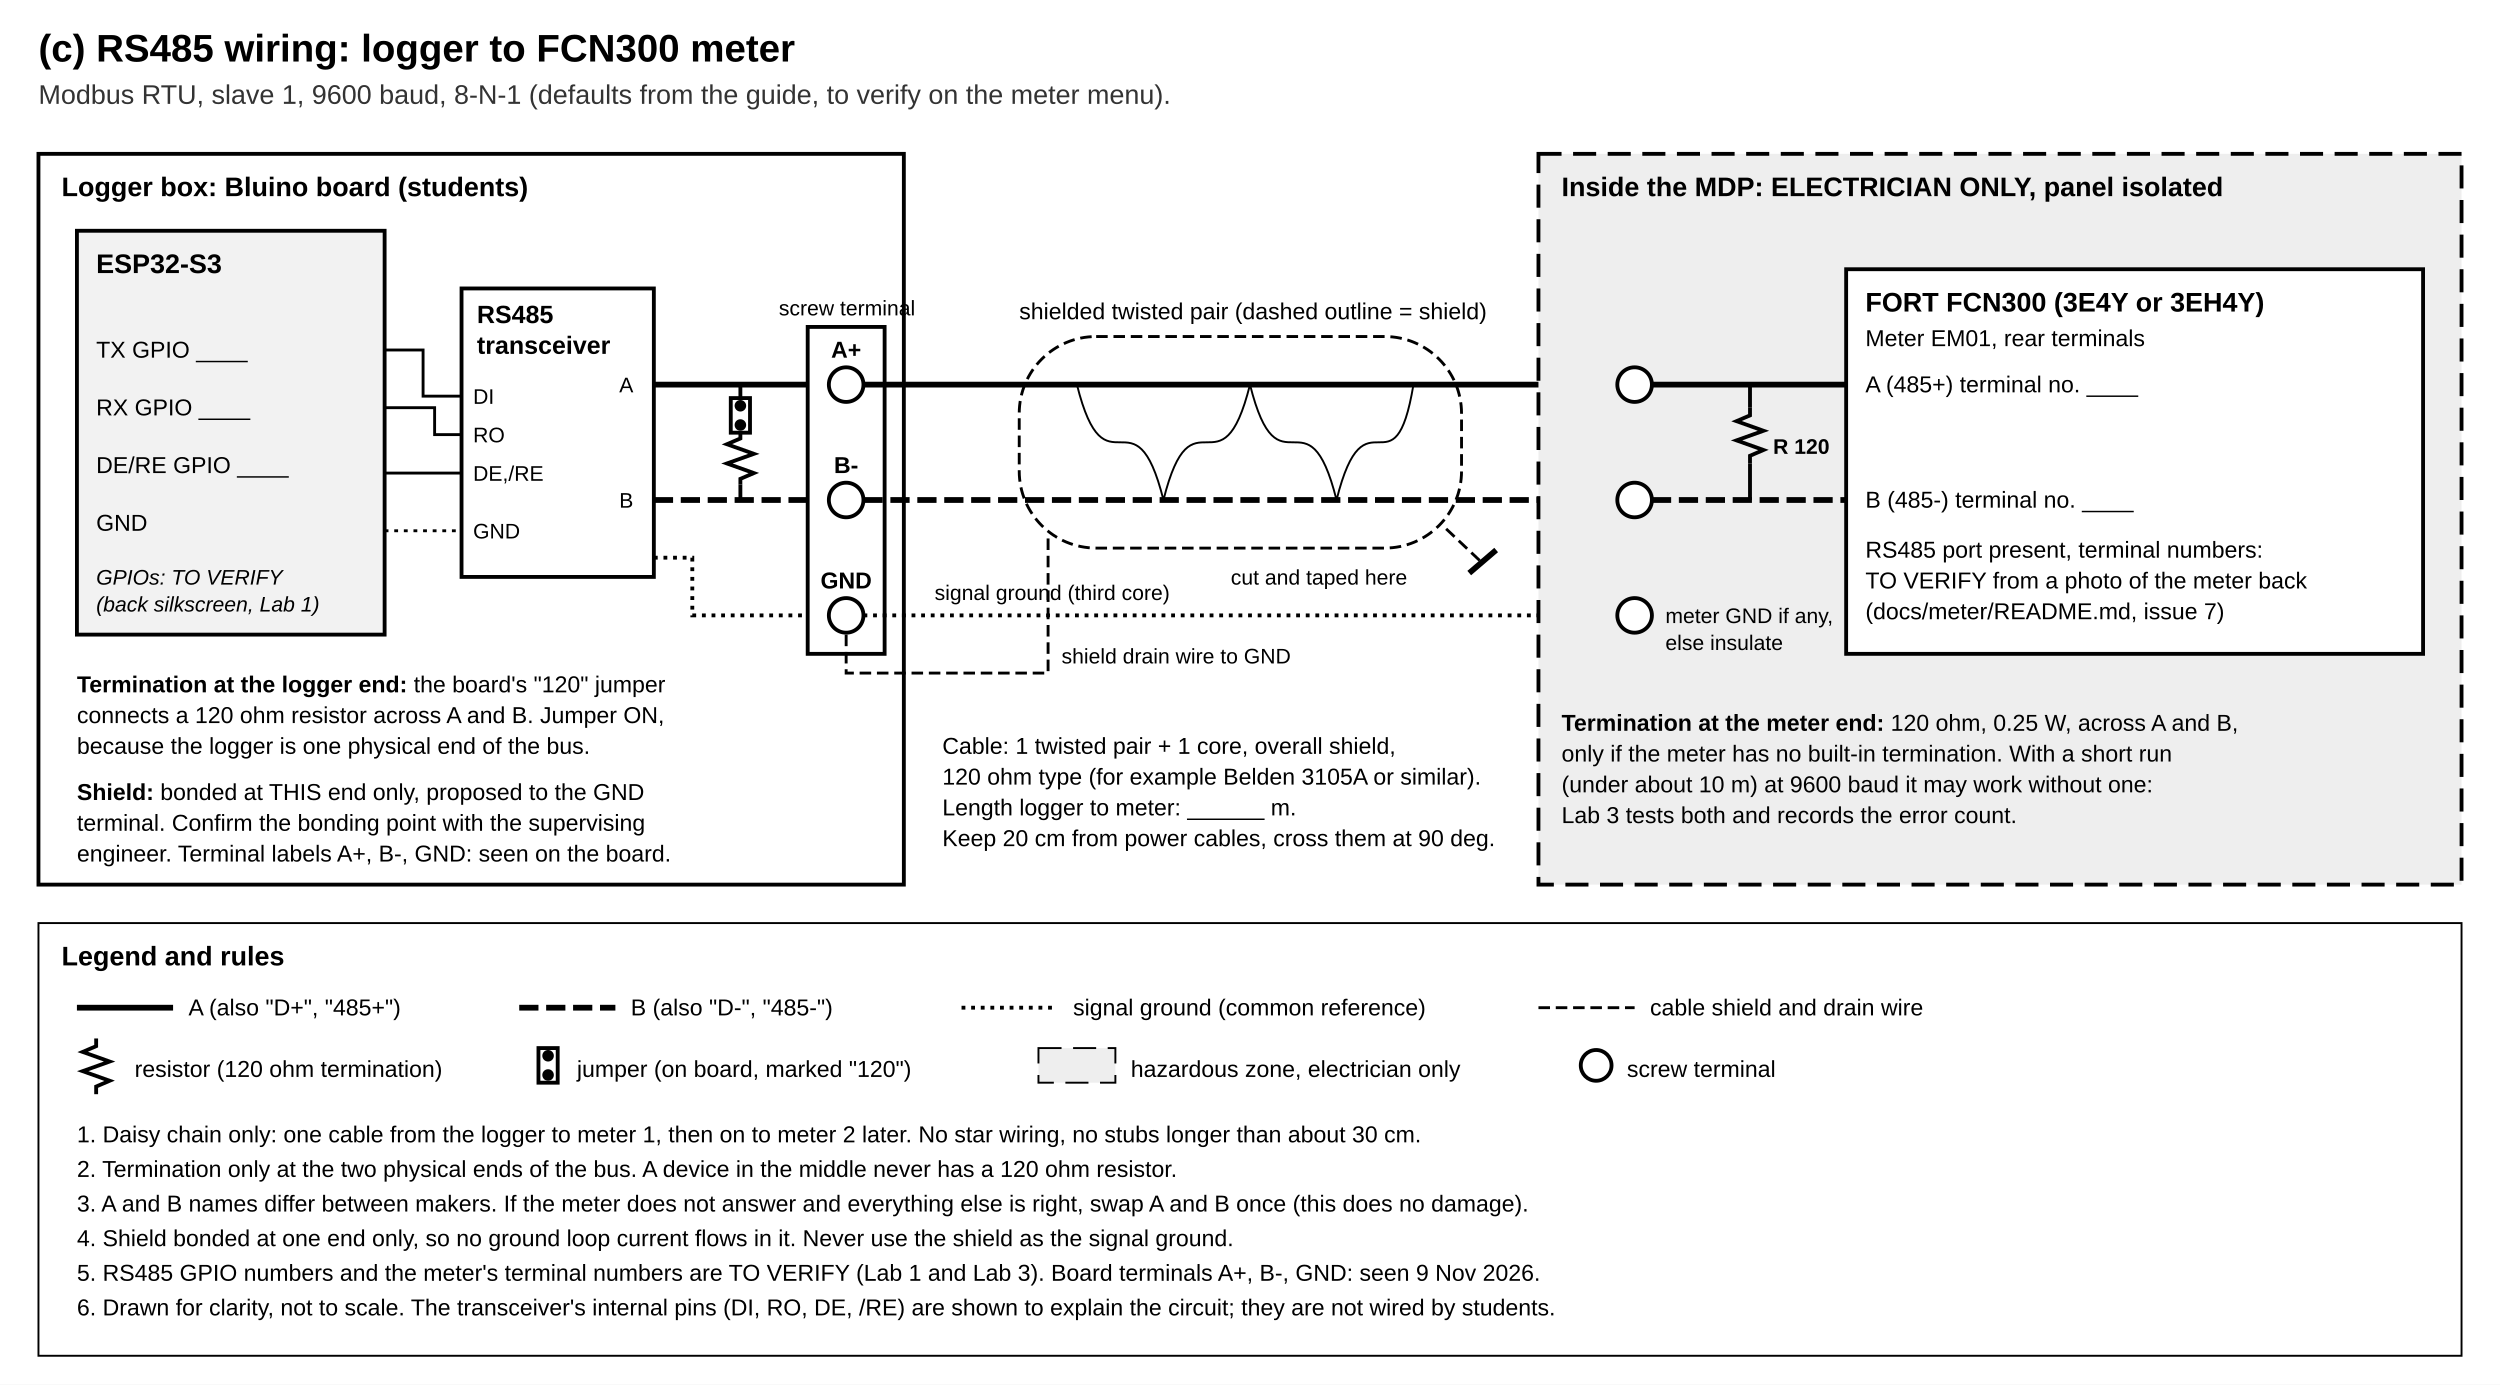
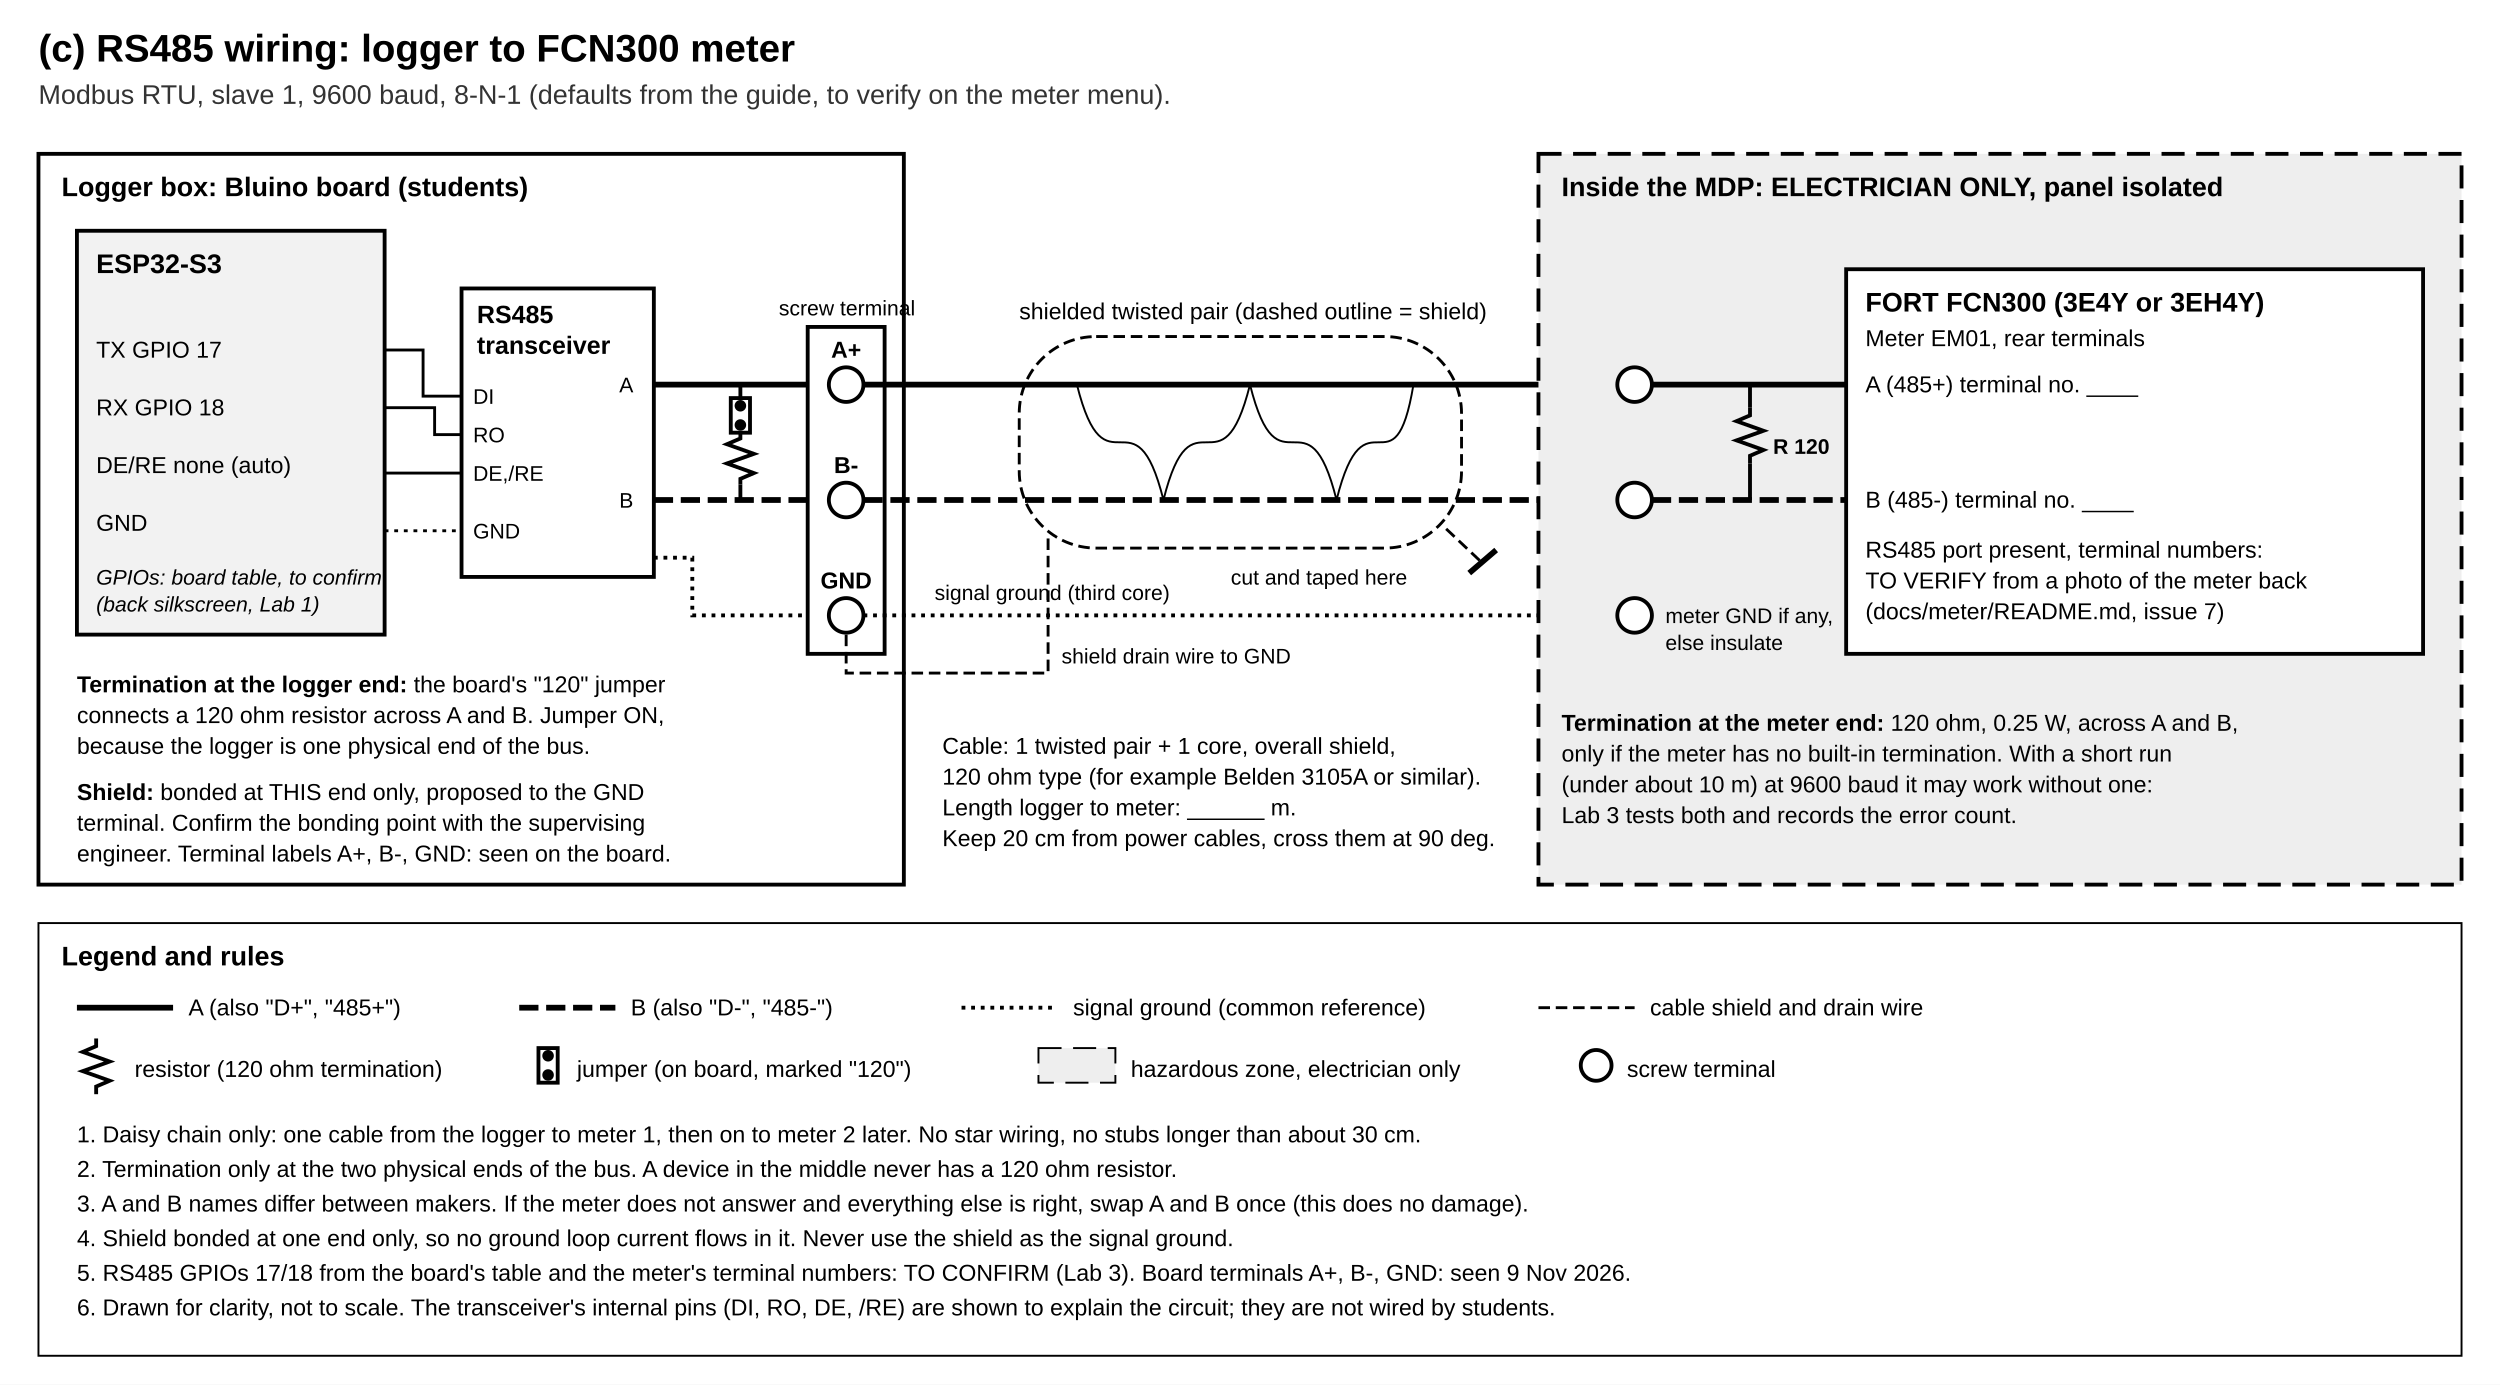
<svg xmlns="http://www.w3.org/2000/svg" width="1300" height="720" viewBox="0 0 1300 720" font-family="Arial, Helvetica, sans-serif" font-size="14">
  <rect x="0" y="0" width="1300" height="720" fill="#fff" />
  <text x="20" y="32" font-size="20" font-weight="bold">(c) RS485 wiring: logger to FCN300 meter</text>
  <text x="20" y="54" fill="#333">Modbus RTU, slave 1, 9600 baud, 8-N-1 (defaults from the guide, to verify on the meter menu).</text>
  <rect x="20" y="80" width="450" height="380" fill="none" stroke="#000" stroke-width="2" />
  <text x="32" y="102" font-weight="bold">Logger box: Bluino board (students)</text>
  <rect x="40" y="120" width="160" height="210" fill="#f2f2f2" stroke="#000" stroke-width="2" />
  <text x="50" y="142" font-weight="bold">ESP32-S3</text>
-   <text x="50" y="186" font-size="12">TX    GPIO ____</text>
-   <text x="50" y="216" font-size="12">RX    GPIO ____</text>
-   <text x="50" y="246" font-size="12">DE/RE GPIO ____</text>
+   <text x="50" y="186" font-size="12">TX    GPIO 17</text>
+   <text x="50" y="216" font-size="12">RX    GPIO 18</text>
+   <text x="50" y="246" font-size="12">DE/RE none (auto)</text>
  <text x="50" y="276" font-size="12">GND</text>
-   <text x="50" y="304" font-size="11" font-style="italic">GPIOs: TO VERIFY</text>
+   <text x="50" y="304" font-size="11" font-style="italic">GPIOs: board table, to confirm</text>
  <text x="50" y="318" font-size="11" font-style="italic">(back silkscreen, Lab 1)</text>
  <rect x="240" y="150" width="100" height="150" fill="#fff" stroke="#000" stroke-width="2" />
  <text x="248" y="168" font-size="13" font-weight="bold">RS485</text>
  <text x="248" y="184" font-size="13" font-weight="bold">transceiver</text>
  <text x="246" y="210" font-size="11">DI</text>
  <text x="246" y="230" font-size="11">RO</text>
  <text x="246" y="250" font-size="11">DE,/RE</text>
  <text x="246" y="280" font-size="11">GND</text>
  <text x="322" y="204" font-size="11">A</text>
  <text x="322" y="264" font-size="11">B</text>
  <polyline points="200,182 220,182 220,206 240,206" fill="none" stroke="#000" stroke-width="1.5" />
  <polyline points="200,212 226,212 226,226 240,226" fill="none" stroke="#000" stroke-width="1.5" />
  <line x1="200" y1="246" x2="240" y2="246" stroke="#000" stroke-width="1.5" />
  <line x1="200" y1="276" x2="240" y2="276" stroke="#000" stroke-width="1.5" stroke-dasharray="2 3" />
  <line x1="340" y1="200" x2="431" y2="200" stroke="#000" stroke-width="3" />
  <line x1="340" y1="260" x2="431" y2="260" stroke="#000" stroke-width="3" stroke-dasharray="10 4" />
  <polyline points="340,290 360,290 360,320 431,320" fill="none" stroke="#000" stroke-width="2" stroke-dasharray="2 3" />
  <line x1="385" y1="200" x2="385" y2="208" stroke="#000" stroke-width="2" />
  <circle cx="385" cy="211" r="3" fill="#000" />
  <circle cx="385" cy="221" r="3" fill="#000" />
  <rect x="380" y="207" width="10" height="18" fill="none" stroke="#000" stroke-width="2" />
  <path d="M385,225 l0,3 l-7,3 l14,5 l-14,5 l14,5 l-7,3 l0,3" fill="none" stroke="#000" stroke-width="2" />
  <line x1="385" y1="252" x2="385" y2="260" stroke="#000" stroke-width="2" />
  <rect x="420" y="170" width="40" height="170" fill="#fff" stroke="#000" stroke-width="2" />
  <circle cx="440" cy="200" r="9" fill="#fff" stroke="#000" stroke-width="2" />
  <circle cx="440" cy="260" r="9" fill="#fff" stroke="#000" stroke-width="2" />
  <circle cx="440" cy="320" r="9" fill="#fff" stroke="#000" stroke-width="2" />
  <text x="440" y="186" font-size="12" font-weight="bold" text-anchor="middle">A+</text>
  <text x="440" y="246" font-size="12" font-weight="bold" text-anchor="middle">B-</text>
  <text x="440" y="306" font-size="12" font-weight="bold" text-anchor="middle">GND</text>
  <text x="405" y="164" font-size="11">screw terminal</text>
  <text x="40" y="360" font-size="12">
    <tspan font-weight="bold">Termination at the logger end:</tspan> the board's "120" jumper</text>
  <text x="40" y="376" font-size="12">connects a 120 ohm resistor across A and B. Jumper ON,</text>
  <text x="40" y="392" font-size="12">because the logger is one physical end of the bus.</text>
  <text x="40" y="416" font-size="12">
    <tspan font-weight="bold">Shield:</tspan> bonded at THIS end only, proposed to the GND</text>
  <text x="40" y="432" font-size="12">terminal. Confirm the bonding point with the supervising</text>
  <text x="40" y="448" font-size="12">engineer. Terminal labels A+, B-, GND: seen on the board.</text>
  <line x1="449" y1="200" x2="841" y2="200" stroke="#000" stroke-width="3" />
  <line x1="449" y1="260" x2="841" y2="260" stroke="#000" stroke-width="3" stroke-dasharray="10 4" />
  <line x1="449" y1="320" x2="841" y2="320" stroke="#000" stroke-width="2" stroke-dasharray="2 3" />
  <rect x="530" y="175" width="230" height="110" rx="40" fill="none" stroke="#000" stroke-width="1.5" stroke-dasharray="6 3" />
  <path d="M560,200 C575,260 590,200 605,260 C620,200 635,260 650,200 C665,260 680,200 695,260 C710,200 725,260 735,200" fill="none" stroke="#000" stroke-width="1" />
  <text x="530" y="166" font-size="12">shielded twisted pair (dashed outline = shield)</text>
  <polyline points="545,280 545,350 440,350 440,329" fill="none" stroke="#000" stroke-width="1.5" stroke-dasharray="6 3" />
  <text x="552" y="345" font-size="11">shield drain wire to GND</text>
  <line x1="752" y1="275" x2="770" y2="292" stroke="#000" stroke-width="1.5" stroke-dasharray="6 3" />
  <line x1="764" y1="298" x2="778" y2="286" stroke="#000" stroke-width="3" />
  <text x="640" y="304" font-size="11">cut and taped here</text>
  <text x="486" y="312" font-size="11">signal ground (third core)</text>
  <text x="490" y="392" font-size="12">Cable: 1 twisted pair + 1 core, overall shield,</text>
  <text x="490" y="408" font-size="12">120 ohm type (for example Belden 3105A or similar).</text>
  <text x="490" y="424" font-size="12">Length logger to meter: ______ m.</text>
  <text x="490" y="440" font-size="12">Keep 20 cm from power cables, cross them at 90 deg.</text>
  <rect x="800" y="80" width="480" height="380" fill="#eeeeee" stroke="#000" stroke-width="2" stroke-dasharray="12 6" />
  <text x="812" y="102" font-weight="bold">Inside the MDP: ELECTRICIAN ONLY, panel isolated</text>
  <circle cx="850" cy="200" r="9" fill="#fff" stroke="#000" stroke-width="2" />
  <circle cx="850" cy="260" r="9" fill="#fff" stroke="#000" stroke-width="2" />
  <line x1="859" y1="200" x2="960" y2="200" stroke="#000" stroke-width="3" />
  <line x1="859" y1="260" x2="960" y2="260" stroke="#000" stroke-width="3" stroke-dasharray="10 4" />
  <line x1="910" y1="200" x2="910" y2="212" stroke="#000" stroke-width="2" />
  <path d="M910,212 l0,4 l-7,3 l14,5 l-14,5 l14,5 l-7,3 l0,4" fill="none" stroke="#000" stroke-width="2" />
  <line x1="910" y1="241" x2="910" y2="260" stroke="#000" stroke-width="2" />
  <text x="922" y="236" font-size="11" font-weight="bold">R 120</text>
  <rect x="960" y="140" width="300" height="200" fill="#fff" stroke="#000" stroke-width="2" />
  <text x="970" y="162" font-weight="bold">FORT FCN300 (3E4Y or 3EH4Y)</text>
  <text x="970" y="180" font-size="12">Meter EM01, rear terminals</text>
  <text x="970" y="204" font-size="12">A (485+)  terminal no. ____</text>
  <text x="970" y="264" font-size="12">B (485-)  terminal no. ____</text>
  <text x="970" y="290" font-size="12">RS485 port present, terminal numbers:</text>
  <text x="970" y="306" font-size="12">TO VERIFY from a photo of the meter back</text>
  <text x="970" y="322" font-size="12">(docs/meter/README.md, issue 7)</text>
  <circle cx="850" cy="320" r="9" fill="#fff" stroke="#000" stroke-width="2" />
  <text x="866" y="324" font-size="11">meter GND if any,</text>
  <text x="866" y="338" font-size="11">else insulate</text>
  <text x="812" y="380" font-size="12">
    <tspan font-weight="bold">Termination at the meter end:</tspan> 120 ohm, 0.25 W, across A and B,</text>
  <text x="812" y="396" font-size="12">only if the meter has no built-in termination. With a short run</text>
  <text x="812" y="412" font-size="12">(under about 10 m) at 9600 baud it may work without one:</text>
  <text x="812" y="428" font-size="12">Lab 3 tests both and records the error count.</text>
  <rect x="20" y="480" width="1260" height="225" fill="#fff" stroke="#000" />
  <text x="32" y="502" font-weight="bold">Legend and rules</text>
  <line x1="40" y1="524" x2="90" y2="524" stroke="#000" stroke-width="3" />
  <text x="98" y="528" font-size="12">A (also "D+", "485+")</text>
  <line x1="270" y1="524" x2="320" y2="524" stroke="#000" stroke-width="3" stroke-dasharray="10 4" />
  <text x="328" y="528" font-size="12">B (also "D-", "485-")</text>
  <line x1="500" y1="524" x2="550" y2="524" stroke="#000" stroke-width="2" stroke-dasharray="2 3" />
  <text x="558" y="528" font-size="12">signal ground (common reference)</text>
  <line x1="800" y1="524" x2="850" y2="524" stroke="#000" stroke-width="1.5" stroke-dasharray="6 3" />
  <text x="858" y="528" font-size="12">cable shield and drain wire</text>
  <path d="M50,540 l0,4 l-7,3 l14,5 l-14,5 l14,5 l-7,3 l0,4" fill="none" stroke="#000" stroke-width="2" />
  <text x="70" y="560" font-size="12">resistor (120 ohm termination)</text>
  <rect x="280" y="545" width="10" height="18" fill="none" stroke="#000" stroke-width="2" />
  <circle cx="285" cy="549" r="3" fill="#000" />
  <circle cx="285" cy="559" r="3" fill="#000" />
  <text x="300" y="560" font-size="12">jumper (on board, marked "120")</text>
  <rect x="540" y="545" width="40" height="18" fill="#eeeeee" stroke="#000" stroke-dasharray="12 6" />
  <text x="588" y="560" font-size="12">hazardous zone, electrician only</text>
  <circle cx="830" cy="554" r="8" fill="#fff" stroke="#000" stroke-width="2" />
  <text x="846" y="560" font-size="12">screw terminal</text>
  <text x="40" y="594" font-size="12">1. Daisy chain only: one cable from the logger to meter 1, then on to meter 2 later. No star wiring, no stubs longer than about 30 cm.</text>
  <text x="40" y="612" font-size="12">2. Termination only at the two physical ends of the bus. A device in the middle never has a 120 ohm resistor.</text>
  <text x="40" y="630" font-size="12">3. A and B names differ between makers. If the meter does not answer and everything else is right, swap A and B once (this does no damage).</text>
  <text x="40" y="648" font-size="12">4. Shield bonded at one end only, so no ground loop current flows in it. Never use the shield as the signal ground.</text>
-   <text x="40" y="666" font-size="12">5. RS485 GPIO numbers and the meter's terminal numbers are TO VERIFY (Lab 1 and Lab 3). Board terminals A+, B-, GND: seen 9 Nov 2026.</text>
+   <text x="40" y="666" font-size="12">5. RS485 GPIOs 17/18 from the board's table and the meter's terminal numbers: TO CONFIRM (Lab 3). Board terminals A+, B-, GND: seen 9 Nov 2026.</text>
  <text x="40" y="684" font-size="12">6. Drawn for clarity, not to scale. The transceiver's internal pins (DI, RO, DE, /RE) are shown to explain the circuit; they are not wired by students.</text>
</svg>
